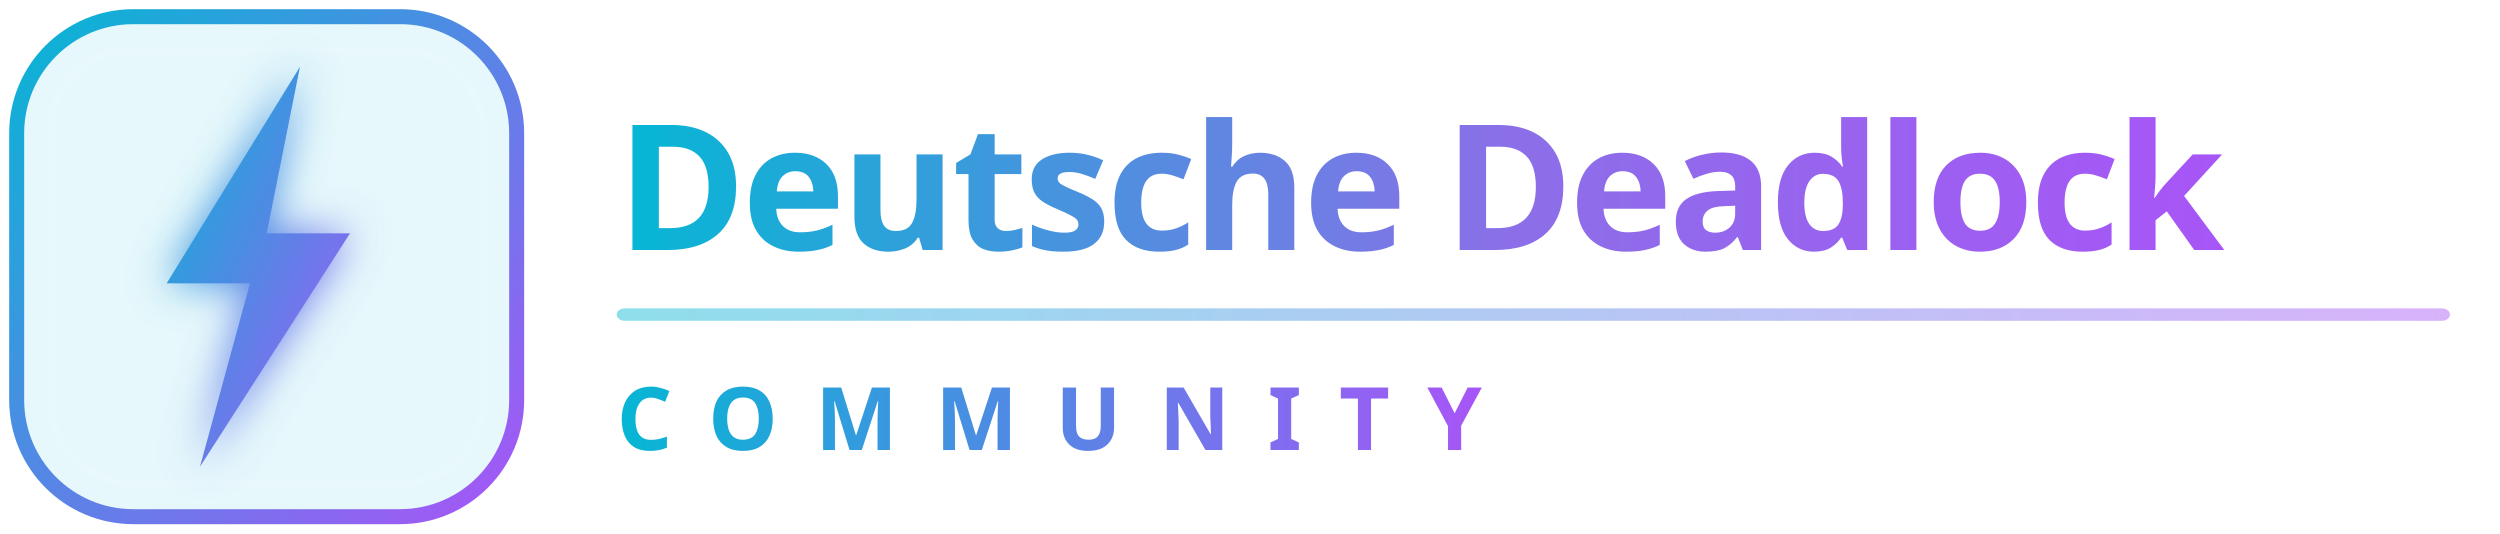
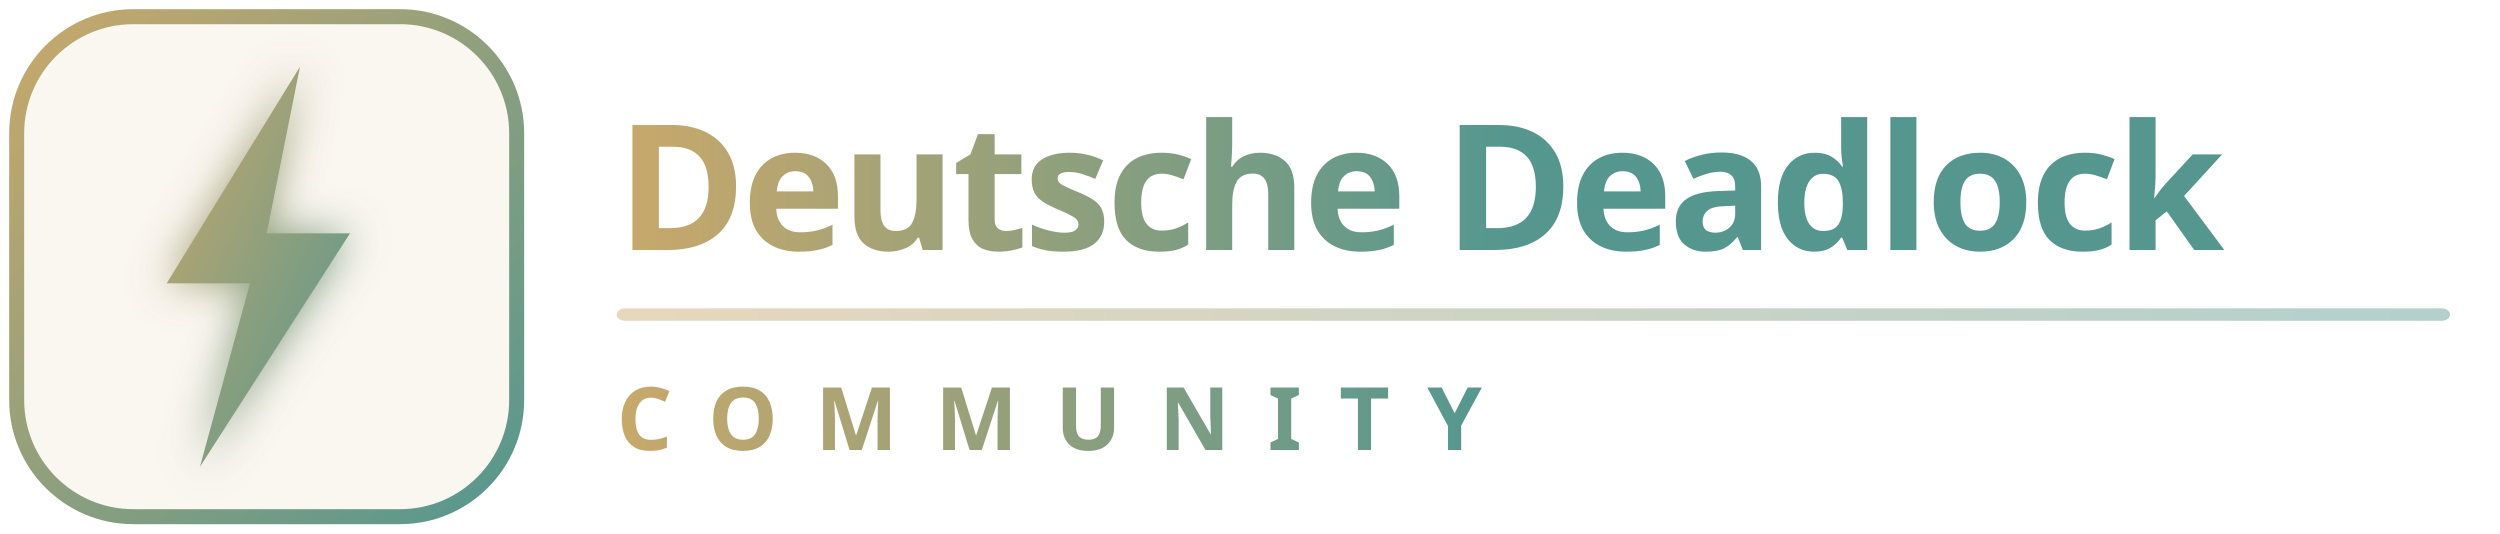
<svg xmlns="http://www.w3.org/2000/svg" viewBox="0 0 300 64" role="img" aria-label="Deutsche Deadlock Community">
  <defs>
    <linearGradient id="g" x1="0%" y1="0%" x2="100%" y2="100%">
-       <stop offset="0%" stop-color="#06B6D4" />
-       <stop offset="100%" stop-color="#A855F7" />
+       <stop offset="0%" stop-color="#c8a86b" />
+       <stop offset="100%" stop-color="#55978f" />
    </linearGradient>
    <linearGradient id="gt" x1="0%" y1="0%" x2="100%" y2="0%">
-       <stop offset="0%" stop-color="#06B6D4" />
-       <stop offset="100%" stop-color="#A855F7" />
+       <stop offset="0%" stop-color="#c8a86b" />
+       <stop offset="100%" stop-color="#55978f" />
    </linearGradient>
    <linearGradient id="gtxt" x1="0%" y1="0%" x2="100%" y2="0%">
-       <stop offset="0%" stop-color="#06B6D4" />
-       <stop offset="55%" stop-color="#8B6FE8" />
-       <stop offset="100%" stop-color="#A855F7" />
+       <stop offset="0%" stop-color="#c8a86b" />
+       <stop offset="55%" stop-color="#55978f" />
+       <stop offset="100%" stop-color="#55978f" />
    </linearGradient>
    <filter id="glow" x="-25%" y="-25%" width="150%" height="150%">
      <feGaussianBlur stdDeviation="2.5" result="blur" />
      <feMerge>
        <feMergeNode in="blur" />
        <feMergeNode in="SourceGraphic" />
      </feMerge>
    </filter>
  </defs>
-   <rect x="2" y="2" width="60" height="60" rx="14" fill="rgba(6,182,212,0.10)" stroke="url(#g)" stroke-width="1.8" />
+   <rect x="2" y="2" width="60" height="60" rx="14" fill="rgba(201, 168, 106, 0.10)" stroke="url(#g)" stroke-width="1.8" />
  <rect x="6" y="6" width="52" height="52" rx="10" fill="none" stroke="rgba(255,255,255,0.07)" stroke-width="1" />
  <path d="M36,8 L20,34 L30,34 L24,56 L42,28 L32,28 Z" fill="url(#g)" filter="url(#glow)" />
  <g transform="translate(74, 8)">
    <text font-family="'Sora', 'Segoe UI', system-ui, sans-serif" font-size="21" font-weight="800" letter-spacing="-0.5" fill="url(#gtxt)" y="22">Deutsche Deadlock</text>
    <rect x="0" y="29" width="220" height="1.5" fill="url(#gt)" rx="1" opacity="0.45" />
    <text font-family="'Sora', 'Segoe UI', system-ui, sans-serif" font-size="10.5" font-weight="700" letter-spacing="4.5" fill="url(#gt)" y="46">COMMUNITY</text>
  </g>
</svg>
